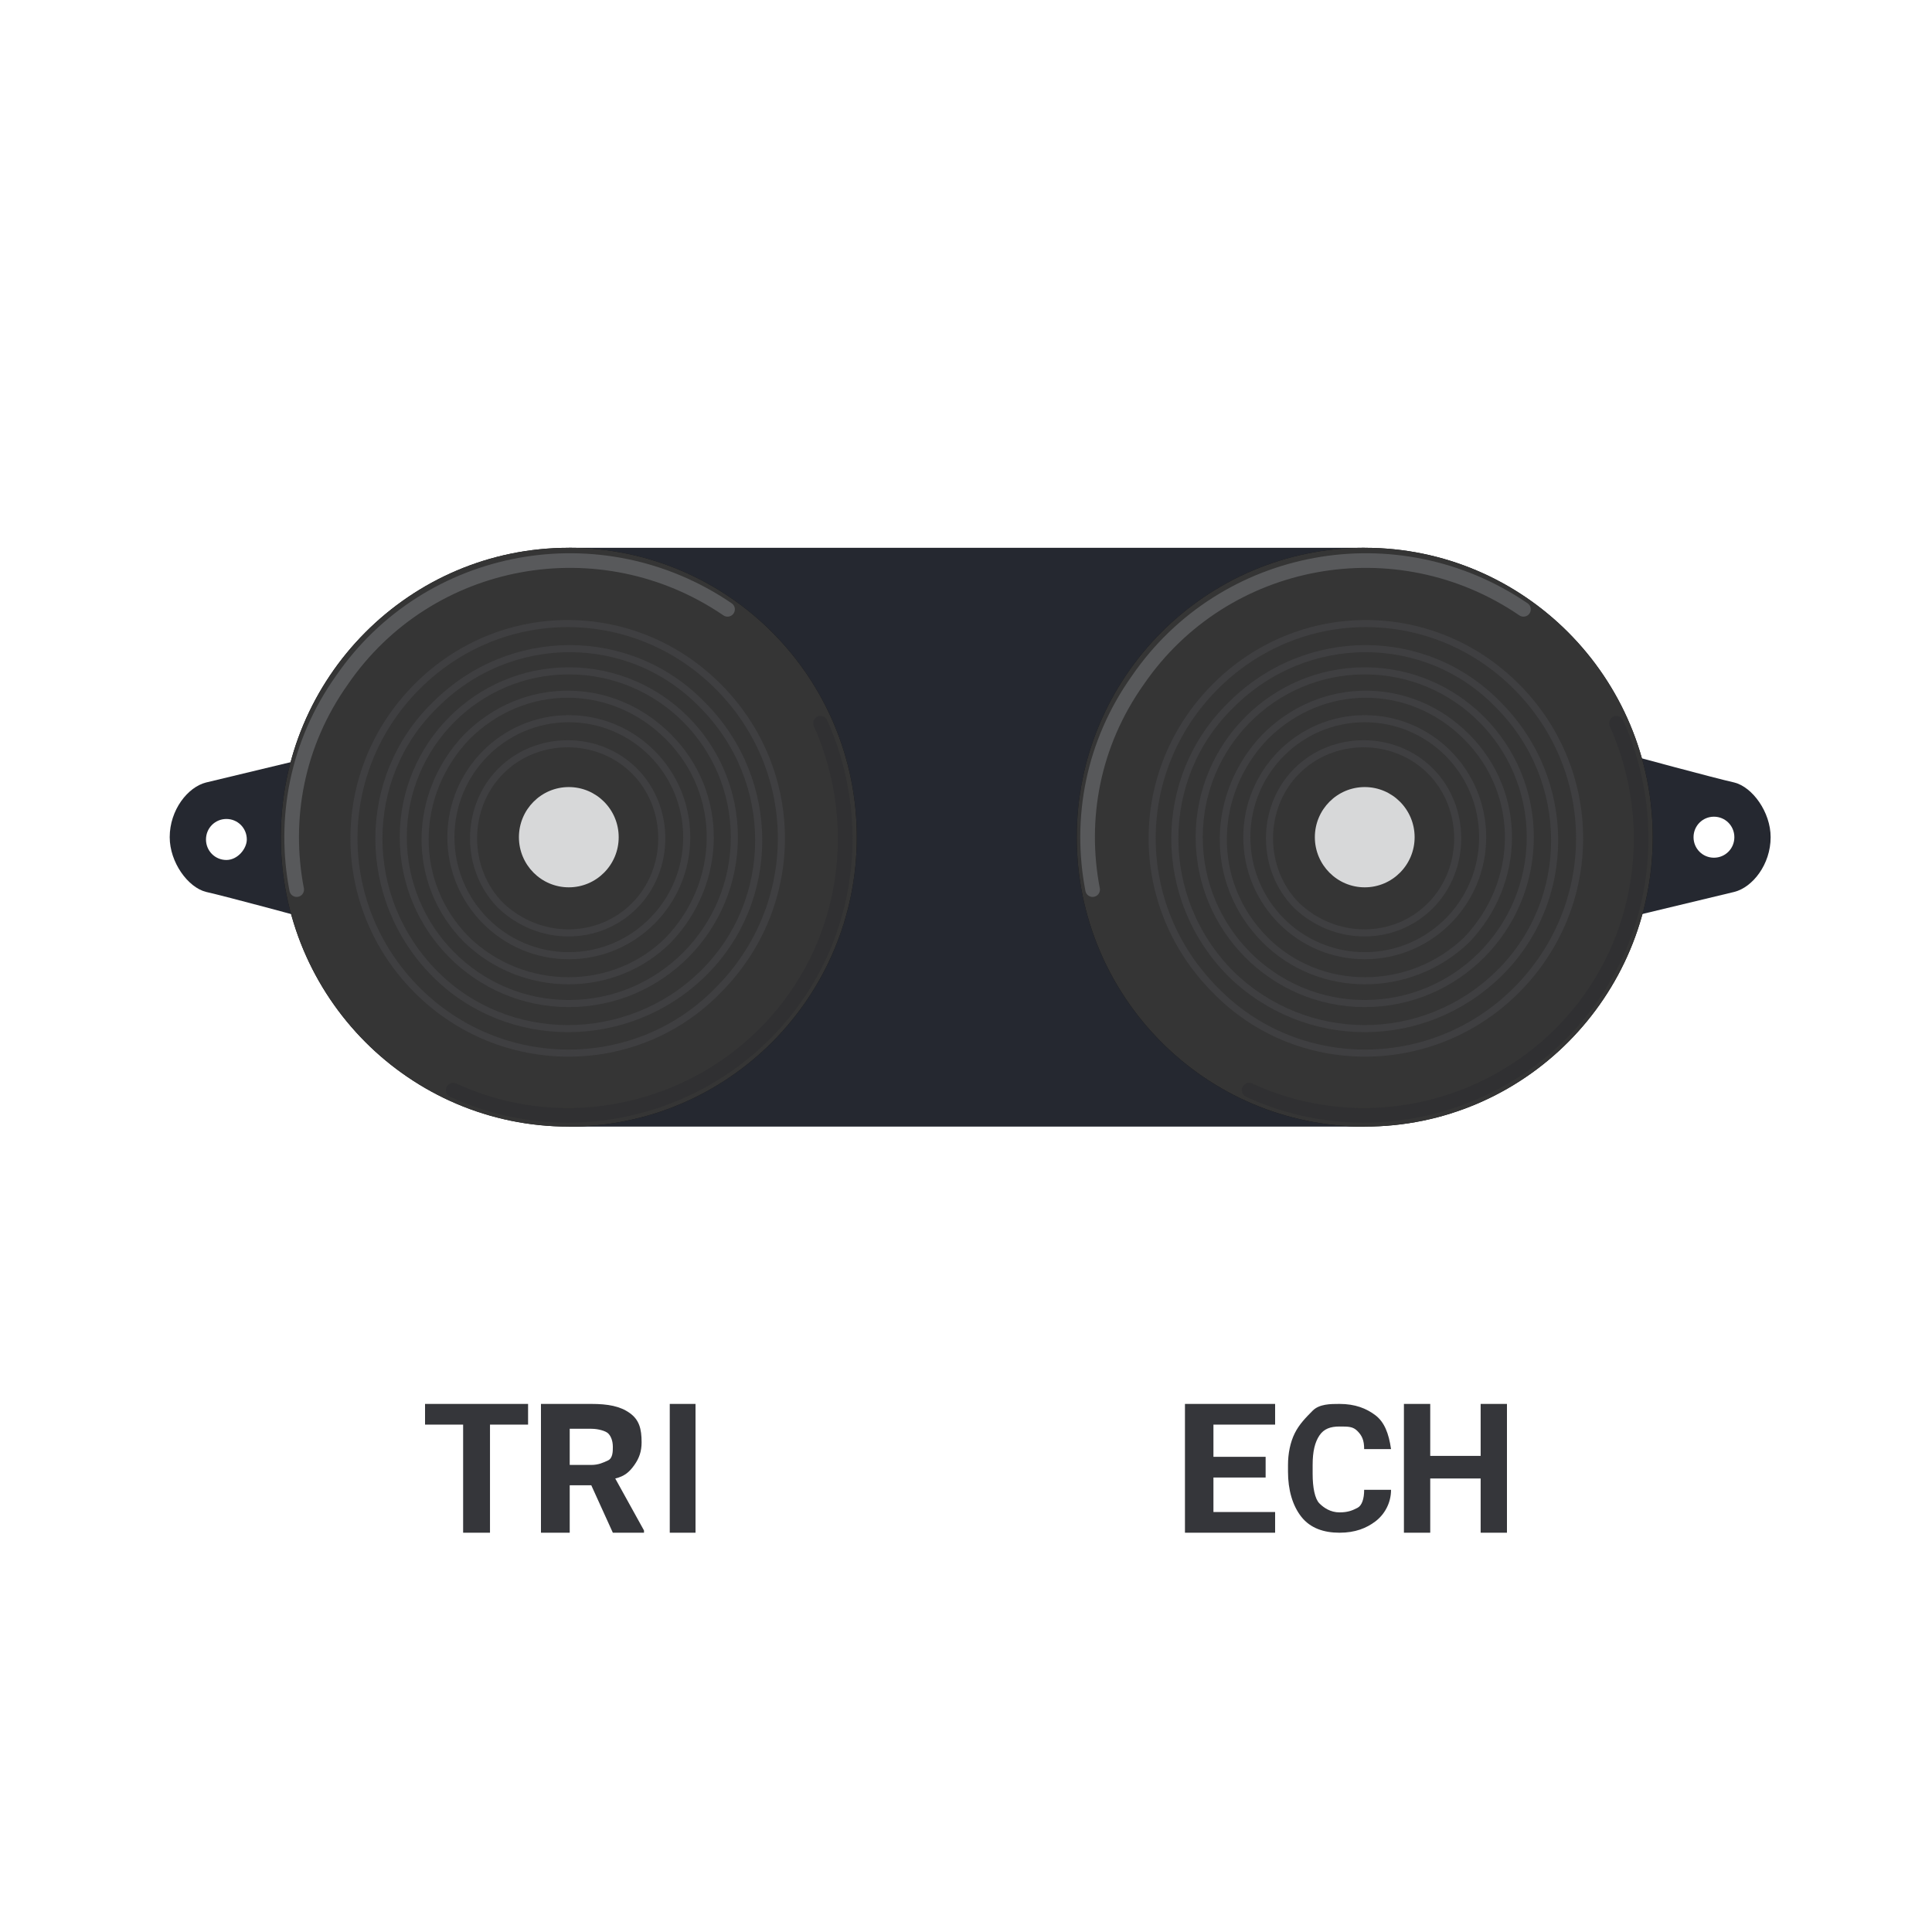
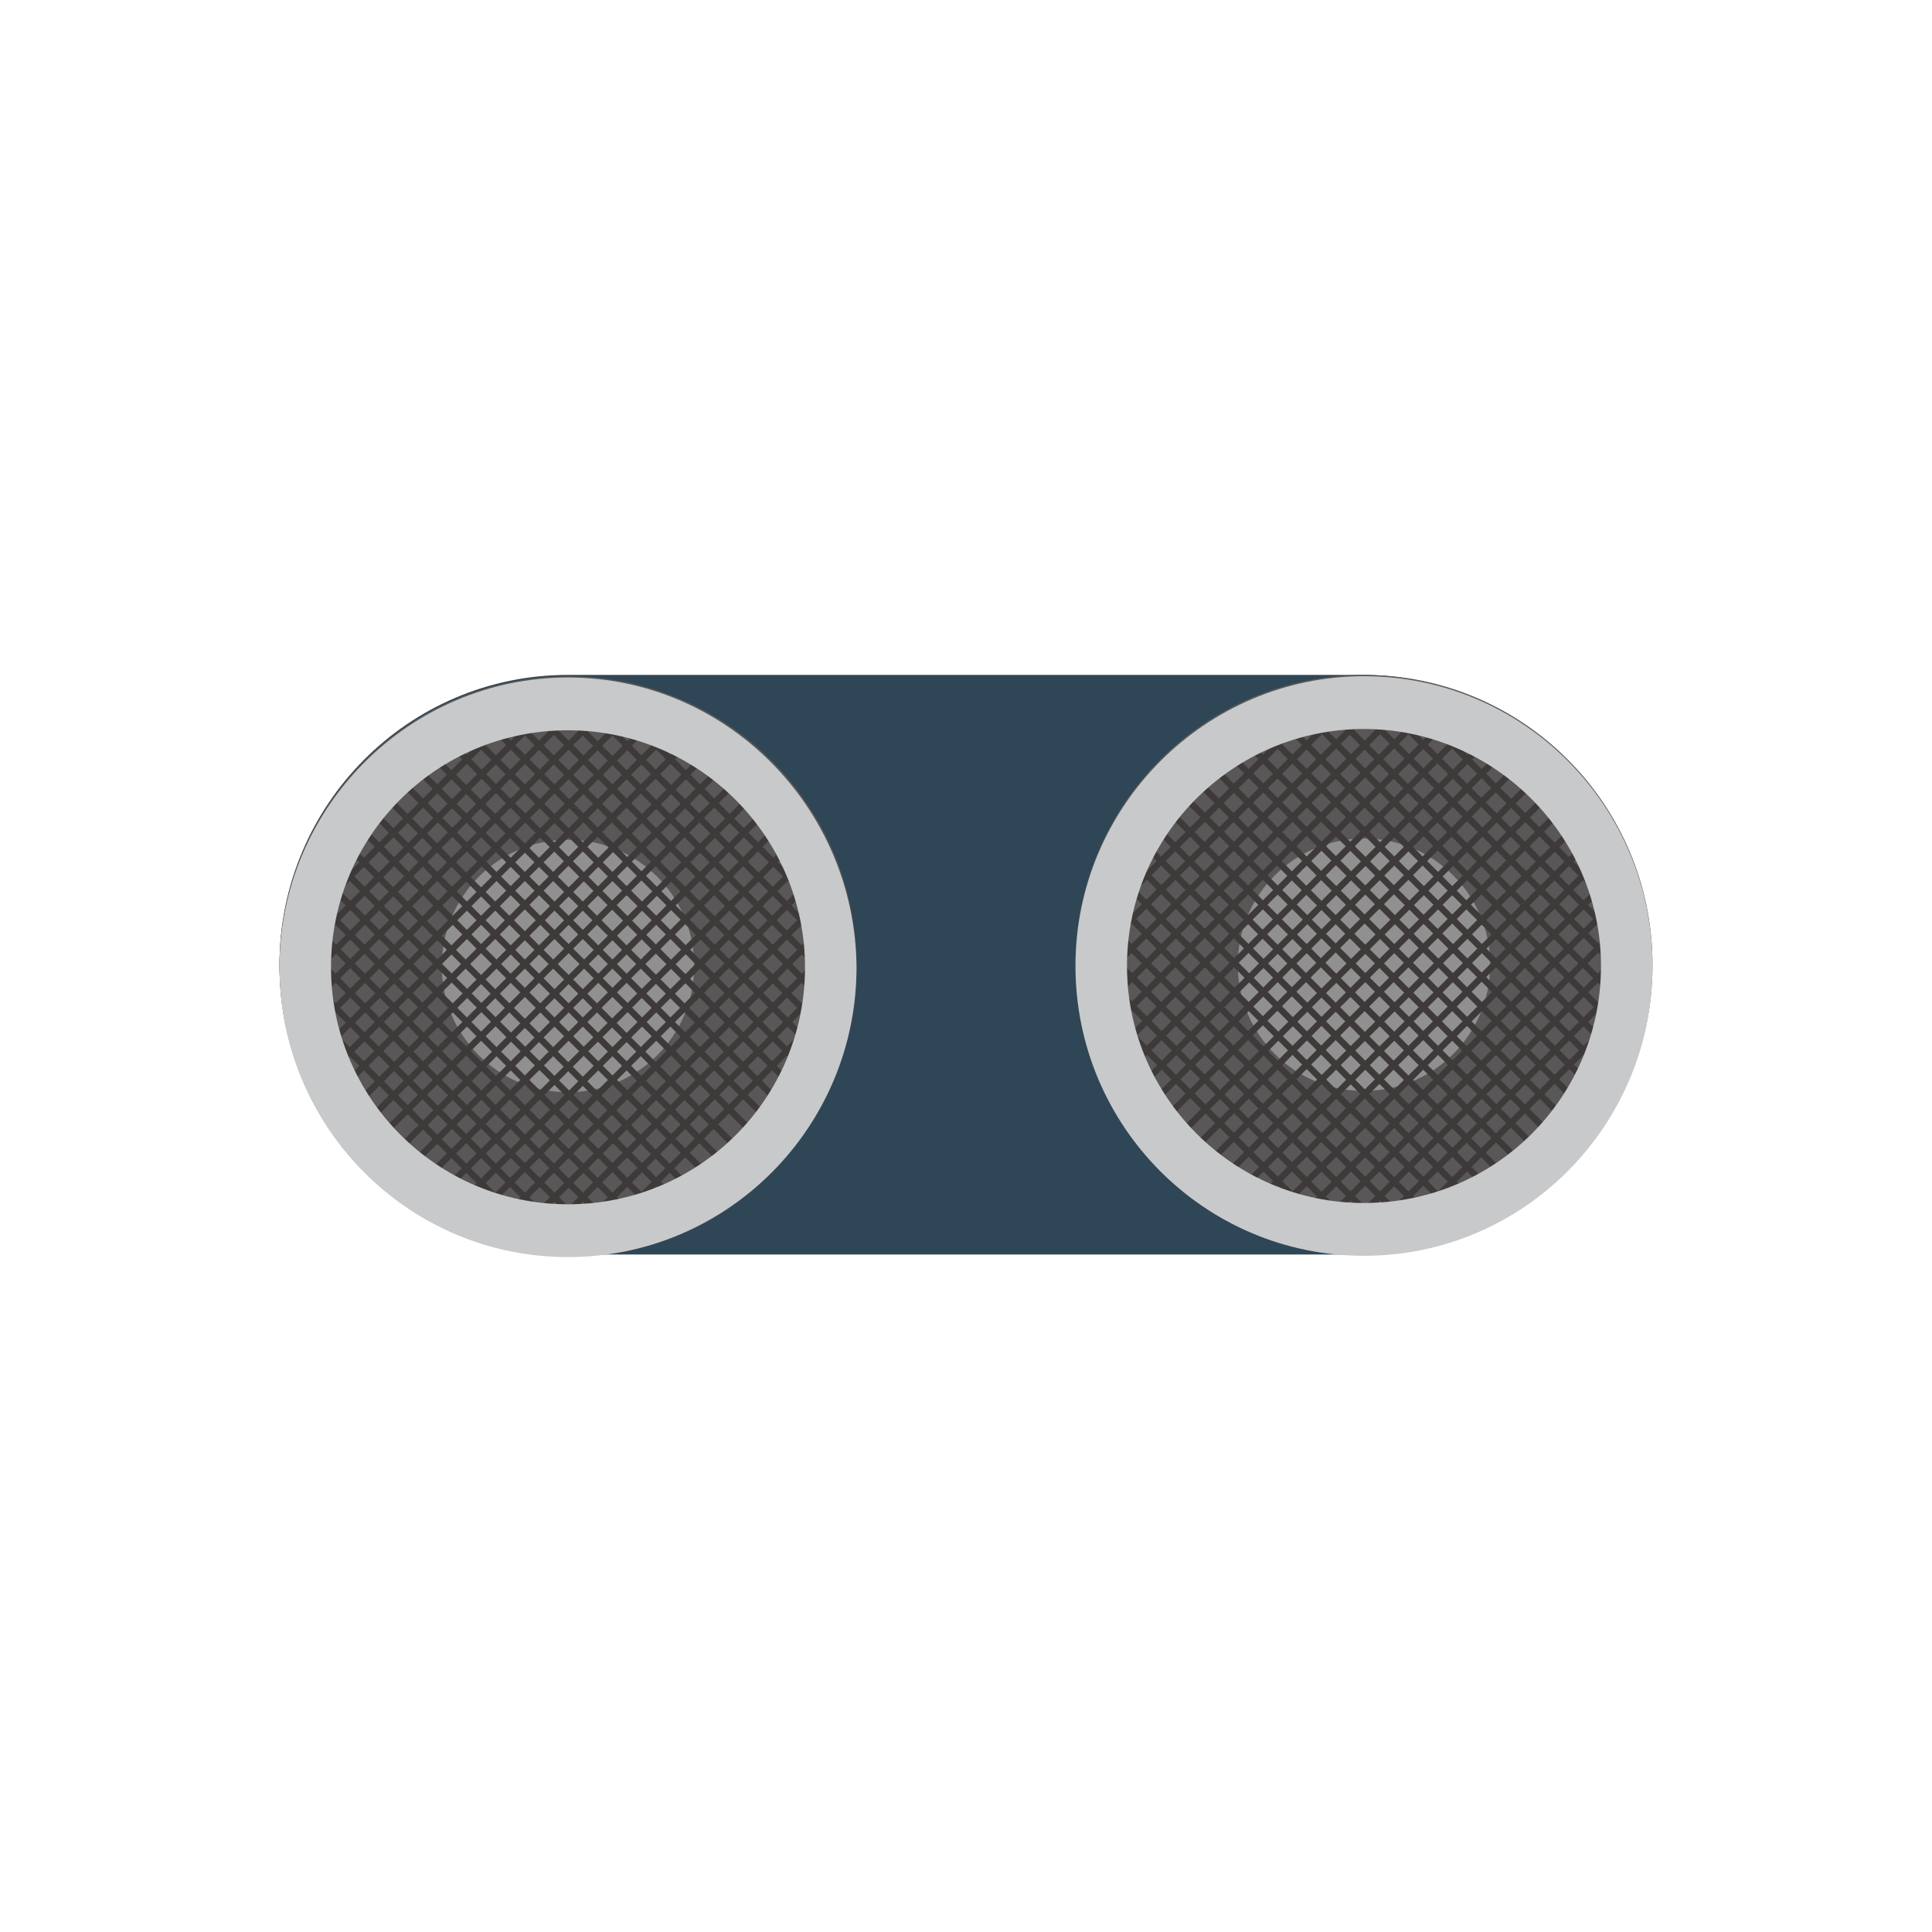
- <svg xmlns="http://www.w3.org/2000/svg" width="150px" height="150px" viewBox="0 0 150 150" version="1.1">
-   <defs />
-   <g id="Page-1" stroke="none" stroke-width="1" fill="none" fill-rule="evenodd">
-     <g id="ultrasoundSensor">
-       <polygon id="Shape" fill="#35363A" fill-rule="nonzero" points="41 110.607 38.043 110.607 38.043 119 35.957 119 35.957 110.607 33 110.607 33 109 41 109 41 110.607" />
-       <path d="M45.907,115.316 L44.233,115.316 L44.233,119 L42,119 L42,109 L45.907,109 C47.209,109 48.14,109.175 48.884,109.702 C49.628,110.228 49.814,110.93 49.814,111.982 C49.814,112.684 49.628,113.211 49.256,113.737 C48.884,114.263 48.512,114.614 47.767,114.789 L50,118.825 L50,119 L47.581,119 L45.907,115.316 Z M44.233,113.737 L45.907,113.737 C46.465,113.737 46.837,113.561 47.209,113.386 C47.581,113.211 47.581,112.684 47.581,112.333 C47.581,111.807 47.395,111.456 47.209,111.281 C47.023,111.105 46.465,110.93 45.907,110.93 L44.233,110.93 L44.233,113.737 Z" id="Shape" fill="#35363A" fill-rule="nonzero" />
-       <polygon id="Shape" fill="#35363A" fill-rule="nonzero" points="54 119 52 119 52 109 54 109" />
-       <polygon id="Shape" fill="#35363A" fill-rule="nonzero" points="98.263 114.714 94.211 114.714 94.211 117.393 99 117.393 99 119 92 119 92 109 99 109 99 110.607 94.211 110.607 94.211 113.107 98.263 113.107" />
-       <path d="M108,115.667 C108,116.719 107.478,117.596 106.783,118.123 C106.087,118.649 105.217,119 104,119 C102.783,119 101.739,118.649 101.043,117.772 C100.348,116.895 100,115.667 100,114.263 L100,113.737 C100,112.86 100.174,111.982 100.522,111.281 C100.87,110.579 101.391,110.053 101.913,109.526 C102.435,109 103.304,109 104,109 C105.217,109 106.087,109.351 106.783,109.877 C107.478,110.404 107.826,111.281 108,112.509 L105.913,112.509 C105.913,111.807 105.739,111.456 105.391,111.105 C105.043,110.754 104.696,110.754 104,110.754 C103.304,110.754 102.783,110.93 102.435,111.456 C102.087,111.982 101.913,112.684 101.913,113.737 L101.913,114.439 C101.913,115.491 102.087,116.368 102.435,116.719 C102.783,117.07 103.304,117.421 104,117.421 C104.696,117.421 105.043,117.246 105.391,117.07 C105.739,116.895 105.913,116.368 105.913,115.667 L108,115.667 L108,115.667 Z" id="Shape" fill="#35363A" fill-rule="nonzero" />
-       <polygon id="Shape" fill="#35363A" fill-rule="nonzero" points="117 119 114.957 119 114.957 114.789 111.043 114.789 111.043 119 109 119 109 109 111.043 109 111.043 113.035 114.957 113.035 114.957 109 117 109" />
-       <rect id="Rectangle-path" fill="#252830" fill-rule="nonzero" x="44.162" y="42.531" width="61.796" height="44.938" />
-       <path d="M15.993,60.754 C14.585,61.108 13.176,62.877 13.176,65 C13.176,66.946 14.585,68.892 15.993,69.246 C17.577,69.6 24.092,71.369 24.092,71.369 L24.092,58.808 L15.993,60.754 Z M17.577,66.769 C16.697,66.769 15.993,66.062 15.993,65.177 C15.993,64.292 16.697,63.585 17.577,63.585 C18.458,63.585 19.162,64.292 19.162,65.177 C19.162,65.885 18.458,66.769 17.577,66.769 Z" id="Shape" fill="#252830" fill-rule="nonzero" />
-       <path d="M134.655,69.246 C136.063,68.892 137.472,67.123 137.472,65 C137.472,63.054 136.063,61.108 134.655,60.754 C133.07,60.4 126.556,58.631 126.556,58.631 L126.556,71.192 L134.655,69.246 Z M133.07,63.408 C133.951,63.408 134.655,64.115 134.655,65 C134.655,65.885 133.951,66.592 133.07,66.592 C132.19,66.592 131.486,65.885 131.486,65 C131.486,64.115 132.19,63.408 133.07,63.408 Z" id="Shape" fill="#252830" fill-rule="nonzero" />
-       <ellipse id="Oval" fill="#0D0D0D" fill-rule="nonzero" cx="44.162" cy="65" rx="22.359" ry="22.469" />
-       <ellipse id="Oval" fill="#353535" fill-rule="nonzero" cx="44.162" cy="65" rx="22.359" ry="22.469" />
-       <ellipse id="Oval" fill="#D7D8D9" fill-rule="nonzero" cx="44.162" cy="65" rx="3.873" ry="3.892" />
-       <path d="M23.035,69.069 C21.979,63.585 23.035,57.746 26.556,52.792 C33.246,43.062 46.627,40.585 56.486,47.308" id="Shape" stroke="#58595B" stroke-width="1.136" stroke-linecap="round" stroke-linejoin="round" />
-       <path d="M55.782,76.854 C62.296,70.308 62.296,59.869 55.782,53.323 C49.268,46.777 38.88,46.777 32.366,53.323 C25.852,59.869 25.852,70.308 32.366,76.854 C38.88,83.4 49.444,83.4 55.782,76.854 Z" id="Shape" stroke="#3F3F41" stroke-width="0.55" stroke-linecap="round" stroke-linejoin="round" />
-       <path d="M33.775,75.615 C27.965,69.777 27.965,60.4 33.775,54.738 C39.585,48.9 48.915,48.9 54.549,54.738 C60.359,60.577 60.359,69.954 54.549,75.615 C48.739,81.277 39.408,81.277 33.775,75.615 Z" id="Shape" stroke="#3F3F41" stroke-width="0.55" stroke-linecap="round" stroke-linejoin="round" />
-       <ellipse id="Oval" stroke="#3F3F41" stroke-width="0.55" stroke-linecap="round" stroke-linejoin="round" cx="44.162" cy="65" rx="12.852" ry="12.915" />
-       <path d="M36.239,72.962 C31.838,68.538 32.014,61.638 36.239,57.215 C40.641,52.792 47.507,52.792 51.908,57.215 C56.31,61.638 56.134,68.538 51.908,72.962 C47.683,77.208 40.641,77.208 36.239,72.962 Z" id="Shape" stroke="#3F3F41" stroke-width="0.55" stroke-linecap="round" stroke-linejoin="round" />
-       <ellipse id="Oval" stroke="#3F3F41" stroke-width="0.55" stroke-linecap="round" stroke-linejoin="round" cx="44.162" cy="65" rx="9.155" ry="9.2" />
-       <path d="M38.88,70.308 C36.063,67.477 36.063,62.7 38.88,59.869 C41.697,57.038 46.451,57.038 49.268,59.869 C52.085,62.7 52.085,67.477 49.268,70.308 C46.451,73.138 41.873,73.138 38.88,70.308 Z" id="Shape" stroke="#3F3F41" stroke-width="0.55" stroke-linecap="round" stroke-linejoin="round" />
-       <path d="M35.183,84.638 C45.923,89.592 58.775,84.815 63.704,74.023 C66.345,68.185 66.169,61.638 63.704,56.154" id="Shape" stroke="#303032" stroke-width="1.136" stroke-linecap="round" stroke-linejoin="round" />
-       <ellipse id="Oval" fill="#0D0D0D" fill-rule="nonzero" cx="105.958" cy="65" rx="22.359" ry="22.469" />
-       <ellipse id="Oval" fill="#353535" fill-rule="nonzero" cx="105.958" cy="65" rx="22.359" ry="22.469" />
-       <ellipse id="Oval" fill="#D7D8D9" fill-rule="nonzero" cx="105.958" cy="65" rx="3.873" ry="3.892" />
-       <path d="M84.831,69.069 C83.775,63.585 84.831,57.746 88.352,52.792 C95.042,43.062 108.423,40.585 118.282,47.308" id="Shape" stroke="#58595B" stroke-width="1.136" stroke-linecap="round" stroke-linejoin="round" />
-       <path d="M117.754,76.854 C124.268,70.308 124.268,59.869 117.754,53.323 C111.239,46.777 100.852,46.777 94.338,53.323 C87.824,59.869 87.824,70.308 94.338,76.854 C100.676,83.4 111.239,83.4 117.754,76.854 Z" id="Shape" stroke="#3F3F41" stroke-width="0.55" stroke-linecap="round" stroke-linejoin="round" />
-       <path d="M95.57,75.615 C89.761,69.777 89.761,60.4 95.57,54.738 C101.38,48.9 110.711,48.9 116.345,54.738 C122.155,60.577 122.155,69.954 116.345,75.615 C110.535,81.277 101.38,81.277 95.57,75.615 Z" id="Shape" stroke="#3F3F41" stroke-width="0.55" stroke-linecap="round" stroke-linejoin="round" />
-       <ellipse id="Oval" stroke="#3F3F41" stroke-width="0.55" stroke-linecap="round" stroke-linejoin="round" cx="105.958" cy="65" rx="12.852" ry="12.915" />
-       <path d="M98.211,72.962 C93.81,68.538 93.986,61.638 98.211,57.215 C102.613,52.792 109.479,52.792 113.88,57.215 C118.282,61.638 118.106,68.538 113.88,72.962 C109.479,77.208 102.437,77.208 98.211,72.962 Z" id="Shape" stroke="#3F3F41" stroke-width="0.55" stroke-linecap="round" stroke-linejoin="round" />
-       <ellipse id="Oval" stroke="#3F3F41" stroke-width="0.55" stroke-linecap="round" stroke-linejoin="round" cx="105.958" cy="65" rx="9.155" ry="9.2" />
-       <path d="M100.676,70.308 C97.859,67.477 97.859,62.7 100.676,59.869 C103.493,57.038 108.246,57.038 111.063,59.869 C113.88,62.7 113.88,67.477 111.063,70.308 C108.246,73.138 103.669,73.138 100.676,70.308 Z" id="Shape" stroke="#3F3F41" stroke-width="0.55" stroke-linecap="round" stroke-linejoin="round" />
-       <path d="M96.979,84.638 C107.718,89.592 120.57,84.815 125.5,74.023 C128.141,68.185 127.965,61.638 125.5,56.154" id="Shape" stroke="#303032" stroke-width="1.136" stroke-linecap="round" stroke-linejoin="round" />
+ <svg xmlns="http://www.w3.org/2000/svg" id="图层_1" viewBox="0 0 150 150">
+   <style>
+     .st1{fill:#595757}.st2{opacity:.81;fill:#9e9e9f}.st3{fill:none;stroke:#3e3a39;stroke-width:.5;stroke-miterlimit:10}.st4{fill:#c8c9ca}
+   </style>
+   <path fill="#2f4656" d="M128.2 74.9c0 12.4-10 22.5-22.4 22.5H44.1c-12.3 0-22.4-10.1-22.4-22.5s10-22.5 22.4-22.5h61.8c12.3.1 22.3 10.1 22.3 22.5z" />
+   <ellipse id="Oval_1_" cx="44.1" cy="75" class="st1" rx="22.4" ry="22.5" />
+   <circle cx="44.1" cy="75" r="9.8" class="st2" />
+   <path d="M45.1 95.4l20.1-20.1M23.7 71.5L41 54.2M47.3 95.4l17.6-17.6M24.2 73.3l19.1-19.1M24.2 80.1l25.5-25.5M24.8 81.8l26.7-26.7M25.4 83.4L53 55.8M25.8 85.2l28.5-28.5M27 86.4l28.5-28.5M37.4 94L64 67.4M39.4 94.3l25-25M41.1 94.9l23.6-23.6M42.9 95.3l22.2-22.2M24.1 77.9l23.4-23.4M23.9 75.9l21.5-21.6M28.1 87.5L56.6 59M29.2 88.6l28.5-28.5M30.4 89.8l28.5-28.5M31.5 90.9L60 62.4M32.6 92l28.5-28.5M34.1 92.8l28.2-28.1M35.5 93.7l27.9-27.9" class="st3" />
+   <g>
+     <path d="M64.9 74.1L44.8 54M41 95.5L23.7 78.2M64.9 71.8L47.4 54.3M42.8 95L23.7 75.9M49.6 95L24.1 69.5M51.3 94.4L24.6 67.7M52.9 93.7L25.3 66.2M54.7 93.4L26.2 64.9M55.9 92.2L27.4 63.7M63.5 81.7L36.9 55.1M63.8 79.8l-25-25M64.4 78.1L40.8 54.5M64.8 76.3L42.6 54.1M47.4 95.1L24 71.6M45.4 95.3L23.9 73.8M57 91.1L28.5 62.6M58.1 90L29.6 61.5M59.3 88.8L30.8 60.3M60.4 87.7L31.9 59.2M61.5 86.6L33 58.1M62.3 85.1L34.2 56.9M63.2 83.7L35.3 55.8" class="st3" />
+   </g>
+   <path d="M44.1 52.6c-12.3 0-22.4 10.1-22.4 22.5s10 22.5 22.4 22.5c12.4 0 22.4-10.1 22.4-22.5-.1-12.4-10.1-22.5-22.4-22.5zm0 40.9c-10.2 0-18.4-8.3-18.4-18.4 0-10.2 8.2-18.4 18.4-18.4S62.5 65 62.5 75.1c0 10.2-8.2 18.4-18.4 18.4z" class="st4" />
+   <g>
+     <ellipse id="Oval_2_" cx="105.9" cy="74.9" class="st1" rx="22.4" ry="22.5" />
+     <circle cx="105.9" cy="74.9" r="9.8" class="st2" />
+     <path d="M106.9 95.3l20.1-20M85.5 71.5l17.3-17.3M109.2 95.3l17.5-17.5M86 73.2l19.1-19M86 80l25.5-25.5M86.6 81.7L113.3 55M87.3 83.3l27.5-27.6M87.7 85.2l28.5-28.5M88.8 86.3l28.5-28.5M99.3 93.9l26.6-26.6M101.2 94.3l25-25.1M102.9 94.8l23.6-23.6M104.7 95.3l22.2-22.2M85.9 77.9l23.5-23.5M85.7 75.8l21.5-21.5M89.9 87.4l28.5-28.5M91.1 88.6l28.5-28.5M92.2 89.7l28.5-28.5M93.3 90.8l28.5-28.5M94.4 92L123 63.5M95.9 92.8l28.2-28.2M97.3 93.6l27.9-27.9" class="st3" />
+     <g>
+       <path d="M126.7 74l-20-20M102.9 95.4L85.6 78.1M126.7 71.8l-17.5-17.6M104.6 94.9l-19-19.1M111.4 94.9L85.9 69.4M113.1 94.3L86.4 67.6M114.7 93.7L87.2 66.1M116.6 93.3L88.1 64.8M117.7 92.2L89.2 63.7M125.3 81.7L98.7 55.1M125.7 79.8l-25-25.1M126.2 78.1l-23.6-23.6M126.7 76.2L104.5 54M109.3 95L85.8 71.6M107.2 95.2L85.7 73.7M118.8 91L90.3 62.5M120 89.9L91.5 61.4M121.1 88.8L92.6 60.3M122.2 87.6L93.7 59.1M123.4 86.5L94.9 58M124.2 85L96 56.9M125 83.6L97.1 55.7" class="st3" />
    </g>
+     <path d="M105.9 52.5c-12.3 0-22.4 10.1-22.4 22.5s10 22.5 22.4 22.5c12.4 0 22.4-10.1 22.4-22.5s-10-22.5-22.4-22.5zm0 40.9c-10.2 0-18.4-8.3-18.4-18.4 0-10.2 8.3-18.4 18.4-18.4s18.4 8.3 18.4 18.4c0 10.2-8.2 18.4-18.4 18.4z" class="st4" />
  </g>
</svg>
